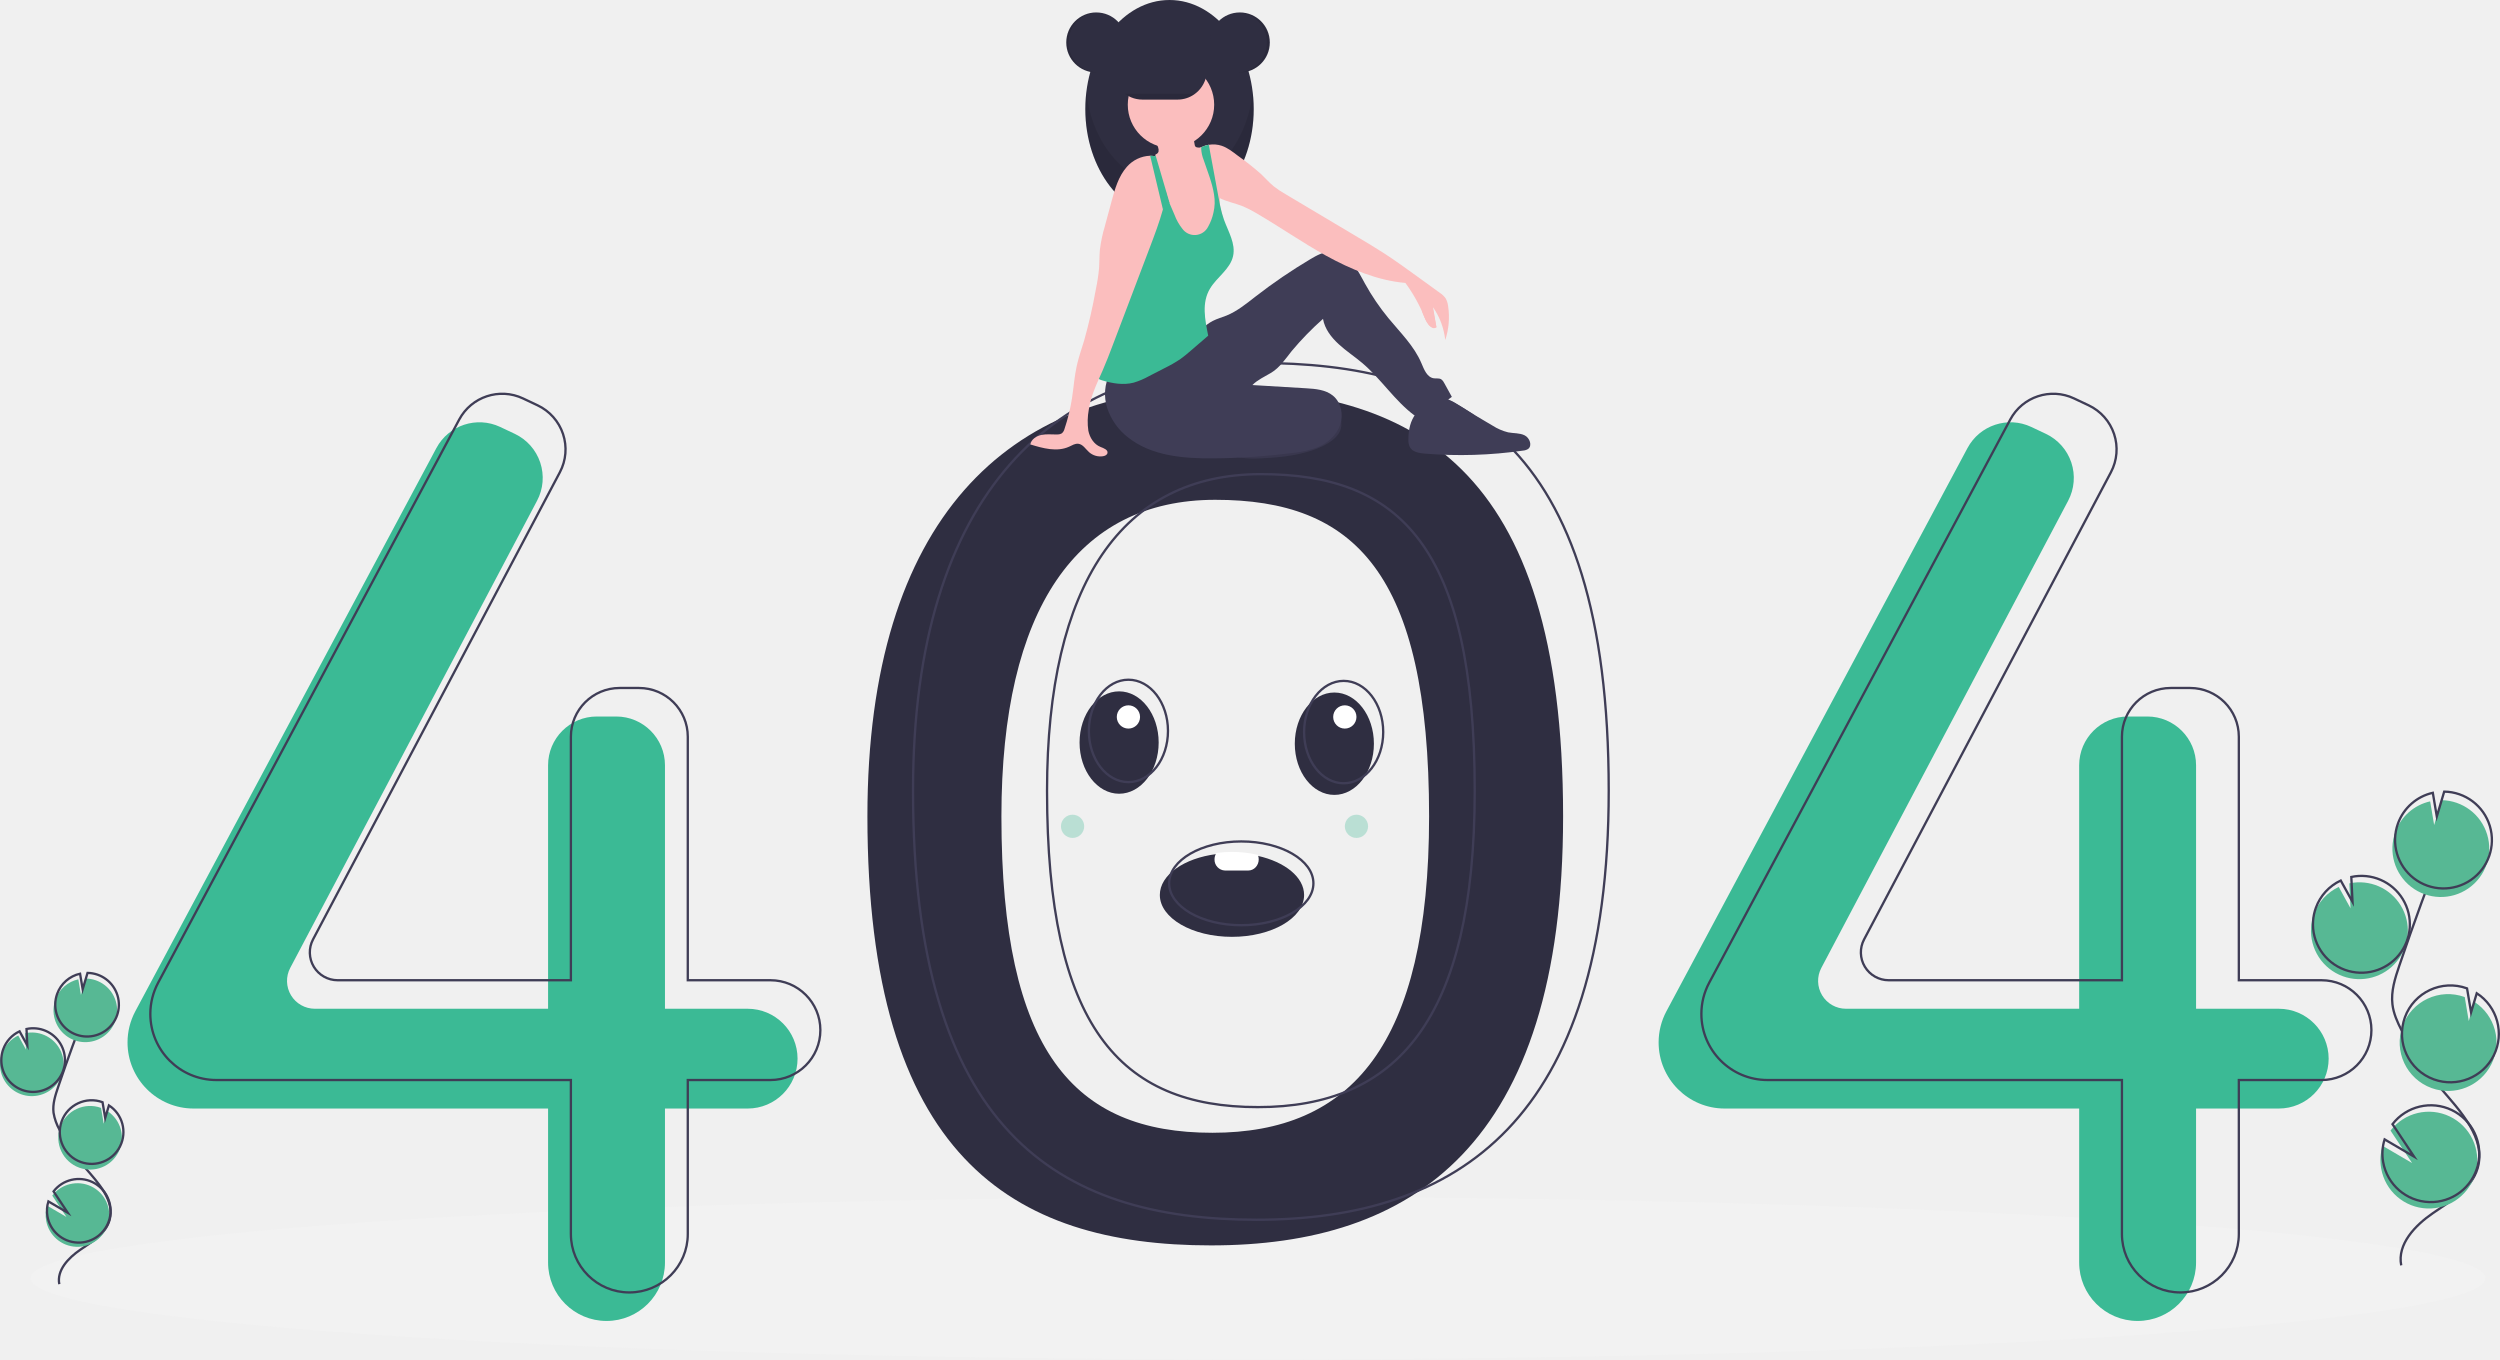
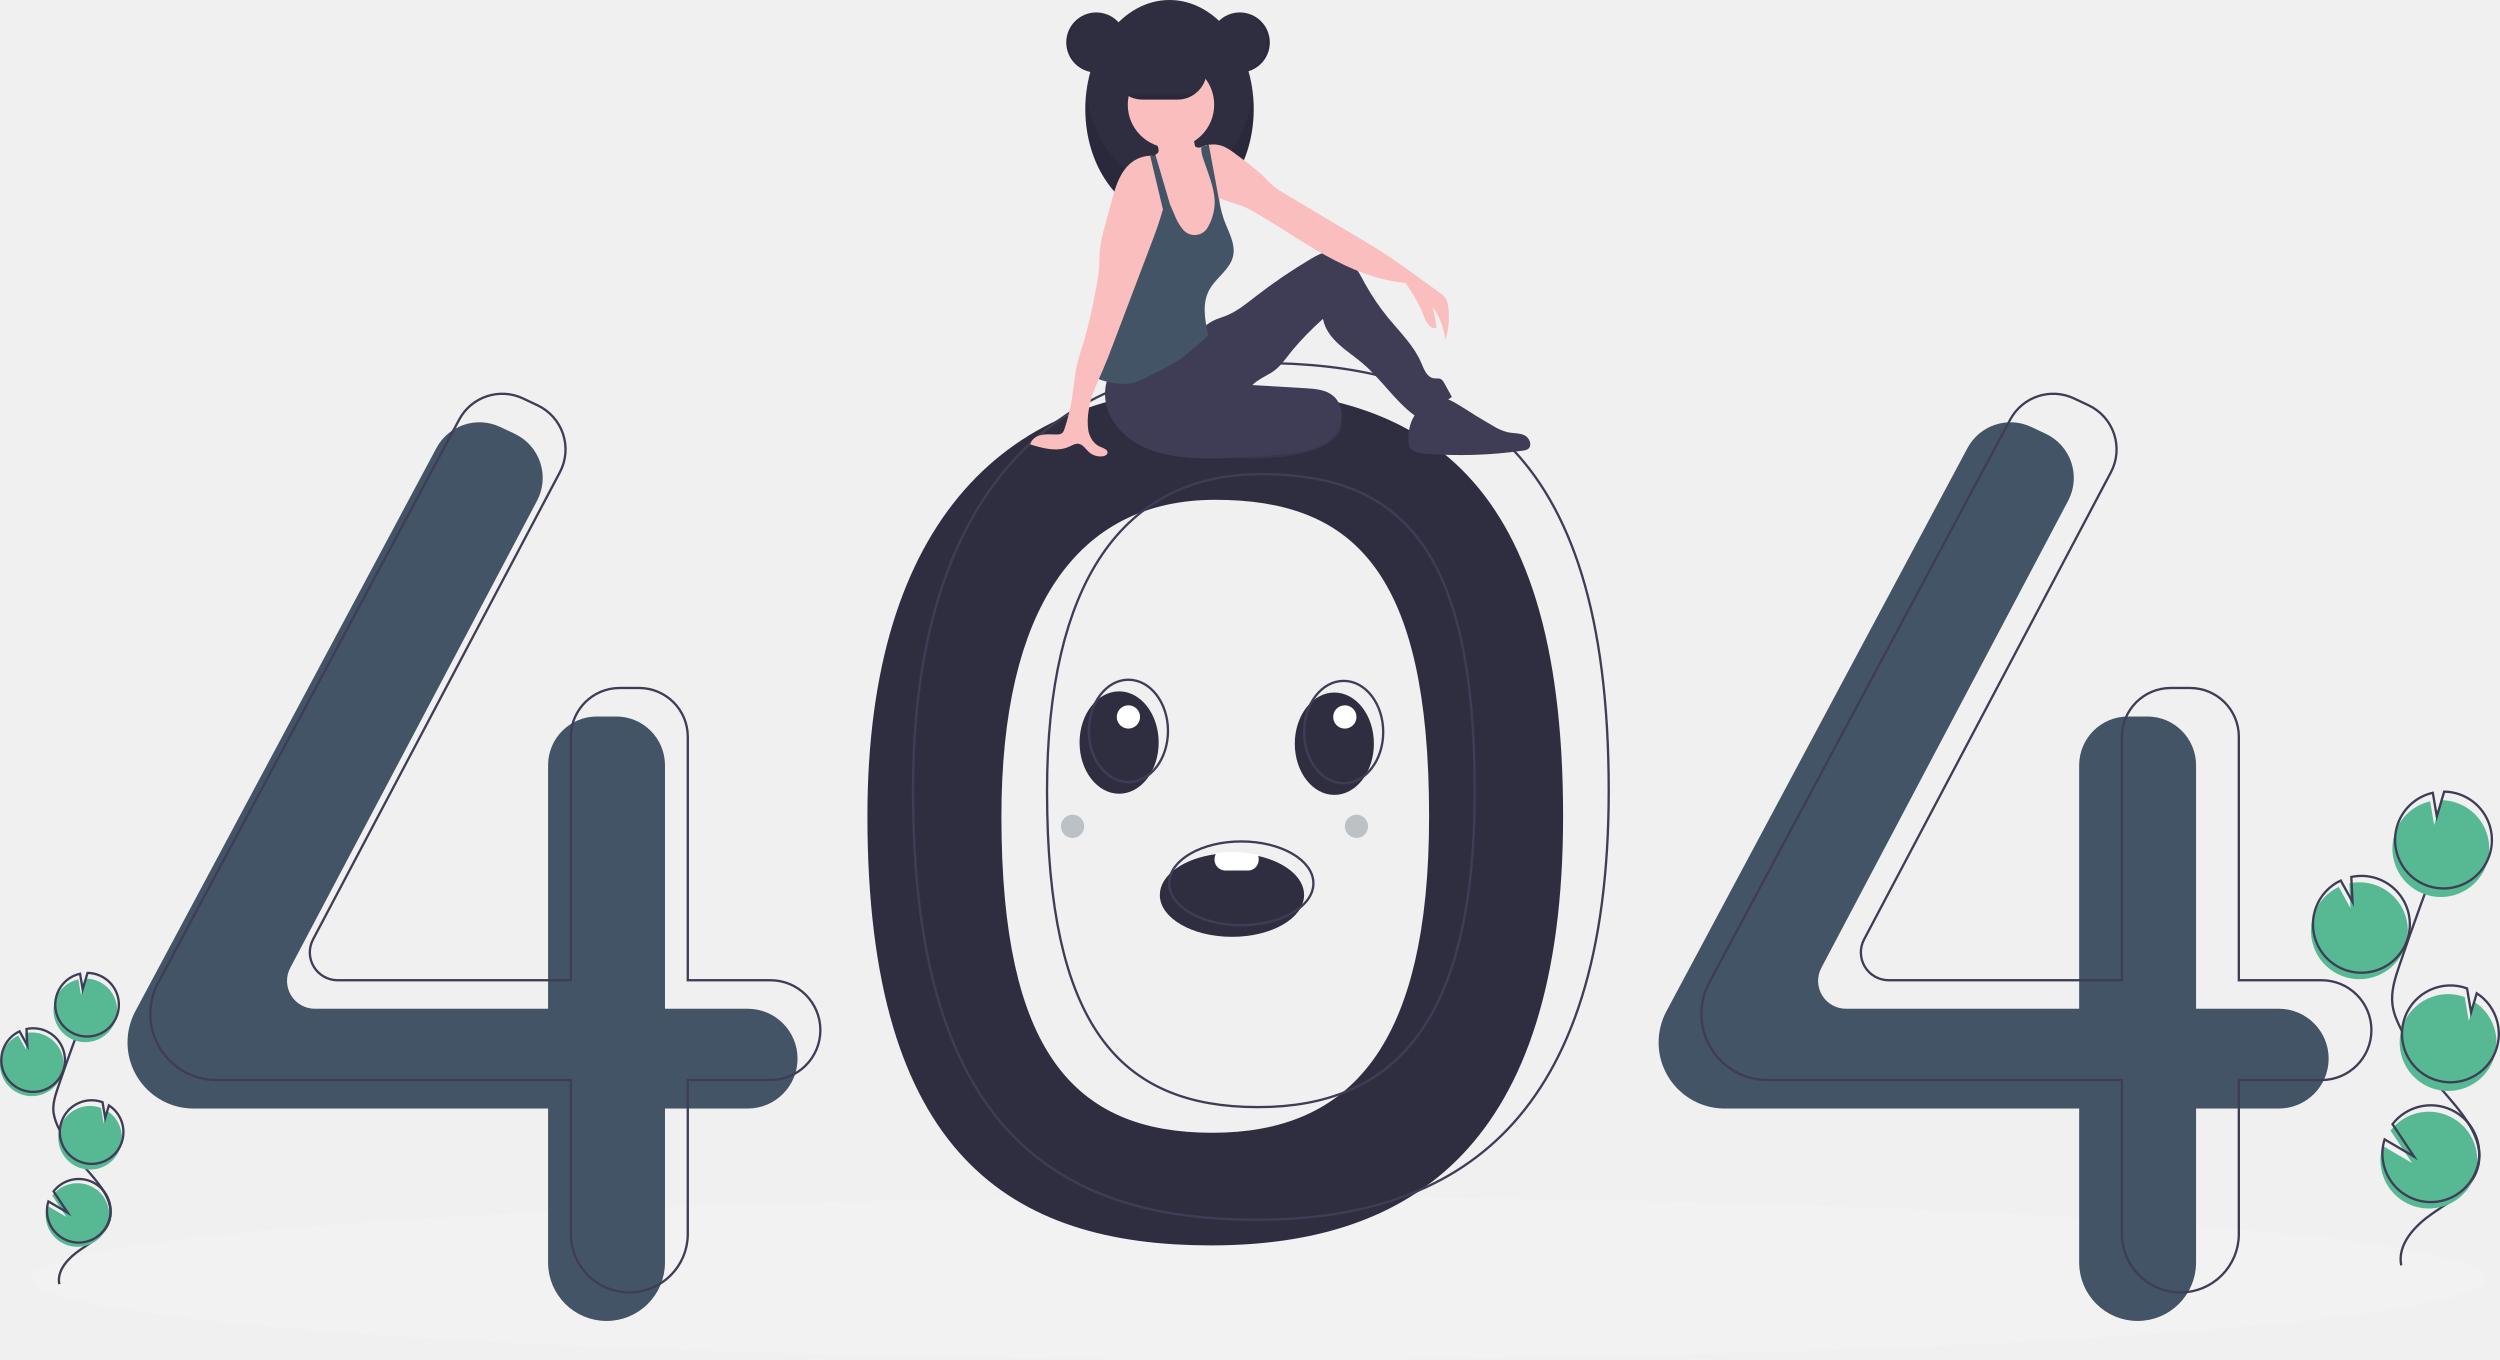
<svg xmlns="http://www.w3.org/2000/svg" id="fd59ce54-f850-4dfc-bc34-dd7d379d600e" data-name="Layer 1" width="1074.392" height="584.231" viewBox="0 0 1074.392 584.231">
  <ellipse cx="540.643" cy="549.309" rx="527.5" ry="34.922" fill="#f2f2f2" />
  <path d="M583.48,324.894c-85.944,0-147.651,55.139-147.651,183.798,0,145.813,61.707,184.411,147.651,184.411s151.327-42.274,151.327-184.411C734.807,356.753,669.424,324.894,583.48,324.894Zm.565,319.808c-59.527,0-90.626-34.923-90.626-135.916,0-89.112,32.372-136.105,91.899-136.105s91.899,30.868,91.899,136.105C677.217,607.234,643.572,644.703,584.045,644.703Z" transform="translate(-63.054 -157.8845)" fill="#2f2e41" />
-   <path d="M384.365,591.401H348.831V486.762A20.956,20.956,0,0,0,327.875,465.806h-8.326a20.956,20.956,0,0,0-20.956,20.956V591.401H198.363a11.963,11.963,0,0,1-10.578-17.552l106.082-200.78A20.956,20.956,0,0,0,284.287,344.33l-6.262-2.957a20.956,20.956,0,0,0-27.429,9.07L121.214,592.475a28.416,28.416,0,0,0-3.356,13.396v0a28.416,28.416,0,0,0,28.416,28.416H298.593v66.167a25.119,25.119,0,0,0,25.119,25.119h0a25.119,25.119,0,0,0,25.119-25.119V634.287h35.534a21.443,21.443,0,0,0,21.443-21.443v0A21.443,21.443,0,0,0,384.365,591.401Z" transform="translate(-63.054 -157.8845)" fill="#3BBA95" />
-   <path d="M1042.362,591.401h-35.534V486.762A20.956,20.956,0,0,0,985.872,465.806h-8.326a20.956,20.956,0,0,0-20.956,20.956V591.401H856.359a11.963,11.963,0,0,1-10.578-17.552L951.864,373.069A20.956,20.956,0,0,0,942.284,344.33l-6.262-2.957a20.956,20.956,0,0,0-27.429,9.07L779.211,592.475a28.416,28.416,0,0,0-3.356,13.396v0a28.416,28.416,0,0,0,28.416,28.416H956.589v66.167a25.119,25.119,0,0,0,25.119,25.119h0a25.119,25.119,0,0,0,25.119-25.119V634.287h35.534a21.443,21.443,0,0,0,21.443-21.443v0A21.443,21.443,0,0,0,1042.362,591.401Z" transform="translate(-63.054 -157.8845)" fill="#3BBA95" />
+   <path d="M384.365,591.401H348.831V486.762A20.956,20.956,0,0,0,327.875,465.806h-8.326a20.956,20.956,0,0,0-20.956,20.956V591.401H198.363a11.963,11.963,0,0,1-10.578-17.552l106.082-200.78A20.956,20.956,0,0,0,284.287,344.33l-6.262-2.957a20.956,20.956,0,0,0-27.429,9.07L121.214,592.475a28.416,28.416,0,0,0-3.356,13.396v0a28.416,28.416,0,0,0,28.416,28.416H298.593v66.167a25.119,25.119,0,0,0,25.119,25.119h0a25.119,25.119,0,0,0,25.119-25.119V634.287h35.534a21.443,21.443,0,0,0,21.443-21.443v0A21.443,21.443,0,0,0,384.365,591.401Z" transform="translate(-63.054 -157.8845)" fill="#425465" />
+   <path d="M1042.362,591.401h-35.534V486.762A20.956,20.956,0,0,0,985.872,465.806h-8.326a20.956,20.956,0,0,0-20.956,20.956V591.401H856.359a11.963,11.963,0,0,1-10.578-17.552L951.864,373.069A20.956,20.956,0,0,0,942.284,344.33l-6.262-2.957a20.956,20.956,0,0,0-27.429,9.07L779.211,592.475a28.416,28.416,0,0,0-3.356,13.396v0a28.416,28.416,0,0,0,28.416,28.416H956.589v66.167a25.119,25.119,0,0,0,25.119,25.119h0a25.119,25.119,0,0,0,25.119-25.119V634.287h35.534a21.443,21.443,0,0,0,21.443-21.443v0A21.443,21.443,0,0,0,1042.362,591.401Z" transform="translate(-63.054 -157.8845)" fill="#425465" />
  <path d="M394.168,579.148H358.634V474.509a20.956,20.956,0,0,0-20.956-20.956h-8.326a20.956,20.956,0,0,0-20.956,20.956V579.148H208.165a11.963,11.963,0,0,1-10.578-17.552L303.67,360.816a20.956,20.956,0,0,0-9.58-28.739l-6.262-2.957a20.956,20.956,0,0,0-27.429,9.07L131.017,580.222a28.416,28.416,0,0,0-3.356,13.396v0a28.416,28.416,0,0,0,28.416,28.416H308.395v66.167a25.119,25.119,0,0,0,25.119,25.119h0a25.119,25.119,0,0,0,25.119-25.119V622.034h35.534a21.443,21.443,0,0,0,21.443-21.443v0A21.443,21.443,0,0,0,394.168,579.148Z" transform="translate(-63.054 -157.8845)" fill="none" stroke="#3f3d56" stroke-miterlimit="10" />
  <path d="M1060.742,579.148h-35.534V474.509a20.956,20.956,0,0,0-20.956-20.956H995.925a20.956,20.956,0,0,0-20.956,20.956V579.148H874.739a11.963,11.963,0,0,1-10.578-17.552L970.244,360.816a20.956,20.956,0,0,0-9.58-28.739l-6.262-2.957a20.956,20.956,0,0,0-27.429,9.07L797.59,580.222a28.416,28.416,0,0,0-3.356,13.396v0a28.416,28.416,0,0,0,28.416,28.416H974.969v66.167a25.119,25.119,0,0,0,25.119,25.119h0a25.119,25.119,0,0,0,25.119-25.119V622.034h35.534a21.443,21.443,0,0,0,21.443-21.443v0A21.443,21.443,0,0,0,1060.742,579.148Z" transform="translate(-63.054 -157.8845)" fill="none" stroke="#3f3d56" stroke-miterlimit="10" />
  <path d="M603.085,313.866c-85.944,0-147.651,55.139-147.651,183.798,0,145.813,61.707,184.411,147.651,184.411s151.327-42.274,151.327-184.411C754.412,345.725,689.029,313.866,603.085,313.866Zm.565,319.808c-59.527,0-90.626-34.923-90.626-135.916,0-89.112,32.372-136.105,91.899-136.105s91.899,30.868,91.899,136.105C696.822,596.206,663.177,633.675,603.65,633.675Z" transform="translate(-63.054 -157.8845)" fill="none" stroke="#3f3d56" stroke-miterlimit="10" />
  <circle cx="471.141" cy="18.25" r="12.901" fill="#2f2e41" />
  <ellipse cx="502.607" cy="46.885" rx="36.186" ry="46.885" fill="#2f2e41" />
  <path d="M565.661,237.494c-18.128,0-33.141-17.271-35.776-39.805a60.976,60.976,0,0,0-.41,7.08c0,25.894,16.201,46.885,36.186,46.885s36.186-20.991,36.186-46.885a60.976,60.976,0,0,0-.41-7.08C598.803,220.224,583.789,237.494,565.661,237.494Z" transform="translate(-63.054 -157.8845)" opacity="0.1" />
  <path d="M639.296,342.073c-.777,3.193-4.128,5.751-7.839,7.538-7.802,3.757-17.425,4.878-26.76,5.254a45.176,45.176,0,0,1-7.144-.132,20.537,20.537,0,0,1-12.251-5.631,1.681,1.681,0,0,1,.044-2.844c4.969-5.459,13.262-8.806,21.616-11.216,6.334-1.827,17.381-6.561,24.29-5.922C637.944,329.739,640.277,338.041,639.296,342.073Z" transform="translate(-63.054 -157.8845)" fill="#3f3d56" />
  <path d="M639.296,342.073c-.777,3.193-4.128,5.751-7.839,7.538-7.802,3.757-17.425,4.878-26.76,5.254a45.176,45.176,0,0,1-7.144-.132,20.537,20.537,0,0,1-12.251-5.631,1.681,1.681,0,0,1,.044-2.844c4.969-5.459,13.262-8.806,21.616-11.216,6.334-1.827,17.381-6.561,24.29-5.922C637.944,329.739,640.277,338.041,639.296,342.073Z" transform="translate(-63.054 -157.8845)" opacity="0.1" />
  <path d="M540.098,318.206a19.77,19.77,0,0,0-1.199,15.075,26.339,26.339,0,0,0,8.829,12.497c10.095,8.092,23.988,9.205,36.925,9.093a284.649,284.649,0,0,0,33.905-2.324,40.538,40.538,0,0,0,11.001-2.554c4.222-1.827,7.933-5.178,9.436-9.526s.436-9.672-3.134-12.574c-3.137-2.55-7.463-2.9-11.498-3.143l-23.088-1.387c2.281-2.308,5.318-3.614,8.096-5.292,3.685-2.226,6.134-5.965,8.813-9.335a129.001,129.001,0,0,1,13.439-13.817c.751,4.31,3.478,7.85,6.687,10.824s6.908,5.368,10.244,8.2c8.079,6.858,13.896,16.167,22.392,22.5a43.829,43.829,0,0,0,16.049-8.012l-3.302-5.981a3.94,3.94,0,0,0-1.245-1.553c-.935-.575-2.14-.279-3.225-.441-2.901-.435-4.168-3.784-5.306-6.487-3.125-7.422-9.108-13.18-14.218-19.404a98.009,98.009,0,0,1-9.996-14.723c-1.717-3.102-3.288-6.331-5.617-9.003s-5.594-4.773-9.139-4.781c-3.132-.007-6.021,1.584-8.714,3.183a230.477,230.477,0,0,0-23.63,16.099c-3.944,3.062-7.863,6.296-12.489,8.174-1.947.79-4,1.331-5.869,2.292-3.273,1.684-5.757,4.534-8.431,7.064C566.277,311.892,553.219,317.738,540.098,318.206Z" transform="translate(-63.054 -157.8845)" fill="#3f3d56" />
  <path d="M588.374,253.983a23.774,23.774,0,0,1-1.734,8.033,10.045,10.045,0,0,1-5.768,5.573,12.375,12.375,0,0,1-5.623.182,10.882,10.882,0,0,1-4.582-1.561c-2.165-1.488-3.244-4.144-3.637-6.743-.393-2.596-.217-5.249-.469-7.863a42.944,42.944,0,0,0-1.202-6.255c-.17-.683-.343-1.362-.513-2.042-.167-.68-.33-1.359-.481-2.039-.138-.639-.267-1.281-.378-1.926-.091-.544-.173-1.092-.233-1.643a18.423,18.423,0,0,0-.809-4.811,14.607,14.607,0,0,0-1.687-2.854c-.286-.409-.563-.818-.818-1.243a5.89,5.89,0,0,1-.972-3.748,3.286,3.286,0,0,1,.148-.601c.025-.076.053-.151.085-.223A1.802,1.802,0,0,0,560.932,223.07a3.433,3.433,0,0,0-.148-1.778,11.318,11.318,0,0,0-.96-2.288c-.264-.478-1.161-1.34-1.167-1.888-.013-1.101,2.14-1.989,3.011-2.423a16.796,16.796,0,0,1,8.597-1.743c1.904.129,3.968.714,5.019,2.31.944,1.438.818,3.301,1.221,4.972a1.471,1.471,0,0,0,.299.664,1.341,1.341,0,0,0,.739.34,4.549,4.549,0,0,0,1.416.057h.003a2.931,2.931,0,0,0,.371-.054,4.957,4.957,0,0,0,2.033-.878q.585-.156,1.18-.255a.251.251,0,0,0,.047-.009c1.576,4.975,1.781,10.308,3.071,15.374.639,2.52,1.554,5.009,1.683,7.602.009.113.013.23.016.346.019.834-.047,1.674-.013,2.505a6.981,6.981,0,0,0,.126,1.114,15.611,15.611,0,0,0,.525,1.743l.009.028c.06.183.116.368.164.554.035.135.066.267.091.403l.003.009A14.938,14.938,0,0,1,588.374,253.983Z" transform="translate(-63.054 -157.8845)" fill="#fbbebe" />
  <circle cx="503.237" cy="44.997" r="18.565" fill="#fbbebe" />
  <path d="M684.157,304.033a30.445,30.445,0,0,0-5.236-14.103q.722,4.295,1.447,8.587a3.214,3.214,0,0,1-3.367-1.035,10.337,10.337,0,0,1-1.765-3.276,67.466,67.466,0,0,0-8.21-14.736c-11.819-.985-23.502-5.884-33.896-11.595-10.396-5.708-20.126-12.552-30.384-18.502a43.573,43.573,0,0,0-5.544-2.832c-3.21-1.287-6.812-1.954-9.855-3.468-.204-.101-.409-.208-.61-.318a12.578,12.578,0,0,1-1.945-1.306,10.344,10.344,0,0,1-.931-.856,20.351,20.351,0,0,1-3.559-5.953c-1.633-3.612-2.215-7.97-3.845-11.583a11.203,11.203,0,0,1,2.502-1.765h.003c.132-.069.264-.135.4-.198a11.94,11.94,0,0,1,2.004-.733q.585-.156,1.18-.255a.251.251,0,0,0,.047-.009,11.566,11.566,0,0,1,5.491.434c2.587.875,4.767,2.621,6.941,4.273a114.02,114.02,0,0,1,10.148,8.049c1.794,1.718,3.43,3.606,5.359,5.167a42.144,42.144,0,0,0,5.057,3.351q15.656,9.327,31.315,18.65c3.534,2.105,7.07,4.21,10.526,6.438,5.249,3.386,10.308,7.055,15.365,10.721q4.47,3.238,8.936,6.479a9.728,9.728,0,0,1,2.533,2.341,8.472,8.472,0,0,1,1.123,3.433A31.387,31.387,0,0,1,684.157,304.033Z" transform="translate(-63.054 -157.8845)" fill="#fbbebe" />
-   <path d="M592.977,267.944c-1.252,5.617-6.929,9.012-9.896,13.946-3.688,6.123-2.184,13.241-.799,20.255q-3.795,3.271-7.593,6.542c-1.397,1.199-2.794,2.404-4.298,3.464a57.351,57.351,0,0,1-6.86,3.94q-3.361,1.728-6.721,3.458a32.128,32.128,0,0,1-6.58,2.788c-4.415,1.133-9.103.34-13.471-.972a6.088,6.088,0,0,1-1.473-.601,2.394,2.394,0,0,1-.699-.632,3.911,3.911,0,0,1-.444-2.539c.444-7.351,2.24-14.547,4.031-21.69a85.26,85.26,0,0,1,3.848-12.577,85.077,85.077,0,0,1,5.415-10.151,68.368,68.368,0,0,1,7.929-11.514,18.479,18.479,0,0,0,3.675-4.739c1.117-2.549.686-5.472.913-8.247a17.148,17.148,0,0,1,1.633-6.007v-.003a17.093,17.093,0,0,1,1.743-2.882q.458,1.067.916,2.13.302.699.598,1.394.387.897.768,1.787,1.1,2.558,2.196,5.113a21.59,21.59,0,0,0,3.335,5.944,6.499,6.499,0,0,0,11.123-.853,21.261,21.261,0,0,0,2.272-6.013,19.215,19.215,0,0,0,.252-7.835c-.758-5.009-2.889-10.126-4.437-14.78a14.945,14.945,0,0,1-1.079-4.871,3.351,3.351,0,0,1,.057-.56c.009-.047.019-.098.028-.145a11.94,11.94,0,0,1,2.004-.733q.585-.156,1.18-.255,2.044,11.064,4.094,22.127c.032.173.066.346.098.522.195,1.057.393,2.115.614,3.169.198.957.412,1.91.651,2.857l.009.028c.082.321.167.639.255.957l.003.009c.242.868.513,1.731.818,2.58C590.938,257.475,594.164,262.629,592.977,267.944Z" transform="translate(-63.054 -157.8845)" fill="#3BBA95" />
+   <path d="M592.977,267.944c-1.252,5.617-6.929,9.012-9.896,13.946-3.688,6.123-2.184,13.241-.799,20.255q-3.795,3.271-7.593,6.542c-1.397,1.199-2.794,2.404-4.298,3.464a57.351,57.351,0,0,1-6.86,3.94q-3.361,1.728-6.721,3.458a32.128,32.128,0,0,1-6.58,2.788c-4.415,1.133-9.103.34-13.471-.972a6.088,6.088,0,0,1-1.473-.601,2.394,2.394,0,0,1-.699-.632,3.911,3.911,0,0,1-.444-2.539c.444-7.351,2.24-14.547,4.031-21.69a85.26,85.26,0,0,1,3.848-12.577,85.077,85.077,0,0,1,5.415-10.151,68.368,68.368,0,0,1,7.929-11.514,18.479,18.479,0,0,0,3.675-4.739c1.117-2.549.686-5.472.913-8.247a17.148,17.148,0,0,1,1.633-6.007v-.003a17.093,17.093,0,0,1,1.743-2.882q.458,1.067.916,2.13.302.699.598,1.394.387.897.768,1.787,1.1,2.558,2.196,5.113a21.59,21.59,0,0,0,3.335,5.944,6.499,6.499,0,0,0,11.123-.853,21.261,21.261,0,0,0,2.272-6.013,19.215,19.215,0,0,0,.252-7.835c-.758-5.009-2.889-10.126-4.437-14.78a14.945,14.945,0,0,1-1.079-4.871,3.351,3.351,0,0,1,.057-.56c.009-.047.019-.098.028-.145a11.94,11.94,0,0,1,2.004-.733q.585-.156,1.18-.255,2.044,11.064,4.094,22.127c.032.173.066.346.098.522.195,1.057.393,2.115.614,3.169.198.957.412,1.91.651,2.857l.009.028c.082.321.167.639.255.957l.003.009c.242.868.513,1.731.818,2.58C590.938,257.475,594.164,262.629,592.977,267.944Z" transform="translate(-63.054 -157.8845)" fill="#425465" />
  <path d="M668.321,346.877a6.583,6.583,0,0,0,.61,3.143c1.162,2.124,3.95,2.606,6.362,2.805a188.377,188.377,0,0,0,42.266-1.288,4.886,4.886,0,0,0,2.151-.668c1.99-1.395.763-4.795-1.41-5.884s-4.751-.826-7.135-1.297a22.479,22.479,0,0,1-6.678-2.896q-7.252-4.167-14.293-8.688c-2.795-1.795-6.093-3.71-9.24-2.646C672.43,332.343,668.265,337.681,668.321,346.877Z" transform="translate(-63.054 -157.8845)" fill="#3f3d56" />
  <path d="M564.437,240.874v.003c-.022.132-.044.261-.072.39-.035.214-.076.431-.116.645-.39,1.998-.868,3.987-1.419,5.963-1.51,5.459-3.534,10.831-5.541,16.123q-8.081,21.287-16.164,42.577c-1.359,3.575-2.716,7.152-4.261,10.654-.516,1.167-1.048,2.344-1.576,3.534-1.894,4.257-3.713,8.653-4.317,13.184a27.45,27.45,0,0,0-.192,9.04c.604,2.97,2.407,5.872,5.23,6.97,1.378.538,3.351,1.259,2.974,2.69-.204.787-1.098,1.171-1.901,1.303a7.312,7.312,0,0,1-5.966-1.718c-1.507-1.337-2.665-3.417-4.67-3.641-1.388-.151-2.665.68-3.936,1.262-5.186,2.369-11.227.711-16.674-.972.428-2.206,2.643-3.66,4.843-4.1,2.199-.444,4.474-.129,6.718-.189a3.51,3.51,0,0,0,2.042-.525,3.705,3.705,0,0,0,1.101-1.882,78.964,78.964,0,0,0,3.213-13.147c.724-4.666,1.026-9.405,2.058-14.015.802-3.597,2.042-7.08,3.106-10.61a224.682,224.682,0,0,0,5.06-22.077,78.02,78.02,0,0,0,1.425-9.368c.179-2.612.094-5.236.346-7.838a60.888,60.888,0,0,1,2.111-9.997q1.444-5.348,2.885-10.689c1.425-5.271,2.955-10.746,6.567-14.843a13.962,13.962,0,0,1,10.028-4.789,9.882,9.882,0,0,1,2.13.23c.116.028.233.057.349.088a8.634,8.634,0,0,1,2.174.9c1.114-.708,1.68-.459,2.42.632a6.973,6.973,0,0,1,.881,3.795A52.424,52.424,0,0,1,564.437,240.874Z" transform="translate(-63.054 -157.8845)" fill="#fbbebe" />
-   <path d="M565.661,245.046l-.047.047-.255.255-2.53,2.527-1.24-5.208-4.251-17.854a9.882,9.882,0,0,1,2.13.23,3.286,3.286,0,0,1,.148-.601l.201.689,1.441,4.902,2.728,9.308.45,1.532v.003Z" transform="translate(-63.054 -157.8845)" fill="#3BBA95" />
+   <path d="M565.661,245.046l-.047.047-.255.255-2.53,2.527-1.24-5.208-4.251-17.854a9.882,9.882,0,0,1,2.13.23,3.286,3.286,0,0,1,.148-.601l.201.689,1.441,4.902,2.728,9.308.45,1.532v.003Z" transform="translate(-63.054 -157.8845)" fill="#425465" />
  <path d="M581.715,188.087a12.582,12.582,0,0,1-3.7,8.896,12.314,12.314,0,0,1-1.36,1.176,12.528,12.528,0,0,1-7.536,2.524H554.023a12.59,12.59,0,0,1,0-25.18h15.096A12.629,12.629,0,0,1,581.715,188.087Z" transform="translate(-63.054 -157.8845)" fill="#2f2e41" />
  <circle cx="532.815" cy="18.25" r="12.901" fill="#2f2e41" />
  <path d="M595.554,163.234c-.158,0-.315.006-.472.012a12.898,12.898,0,0,1,0,25.778c.157.006.314.012.472.012a12.901,12.901,0,1,0,0-25.802Z" transform="translate(-63.054 -157.8845)" opacity="0.1" />
  <path d="M534.195,163.234c.158,0,.315.006.472.012a12.898,12.898,0,0,0,0,25.778c-.157.006-.314.012-.472.012a12.901,12.901,0,0,1,0-25.802Z" transform="translate(-63.054 -157.8845)" opacity="0.1" />
  <path d="M576.655,198.159a12.528,12.528,0,0,1-7.536,2.524H554.023a12.528,12.528,0,0,1-7.536-2.524Z" transform="translate(-63.054 -157.8845)" opacity="0.1" />
  <path d="M674.14,291.64s3.252,9.372,6.229,6.876L677.996,286.267Z" transform="translate(-63.054 -157.8845)" fill="#fbbebe" />
  <path d="M1069.918,577.434a20.813,20.813,0,1,0,2.772-39.915l.521,10.712-5.068-9.18a20.734,20.734,0,0,0-10.684,11.723,20.408,20.408,0,0,0-1.197,5.63A20.809,20.809,0,0,0,1069.918,577.434Z" transform="translate(-63.054 -157.8845)" fill="#57b894" />
  <path d="M1094.995,701.678c-1.789-9.11,5.963-17.187,13.621-22.437s16.605-10.408,19.218-19.317c3.755-12.804-7.43-24.53-16.136-34.642a125.3,125.3,0,0,1-16.524-24.557c-1.811-3.533-3.476-7.225-3.952-11.166-.686-5.675,1.137-11.323,2.974-16.737q9.179-27.052,19.628-53.65" transform="translate(-63.054 -157.8845)" fill="none" stroke="#3f3d56" stroke-miterlimit="10" />
  <path d="M1070.775,574.676a20.813,20.813,0,1,0,2.772-39.915l.521,10.712-5.068-9.18a20.734,20.734,0,0,0-10.684,11.723,20.408,20.408,0,0,0-1.197,5.63A20.809,20.809,0,0,0,1070.775,574.676Z" transform="translate(-63.054 -157.8845)" fill="none" stroke="#3f3d56" stroke-miterlimit="10" />
  <path d="M1092.451,515.473a20.788,20.788,0,0,1,14.98-13.198l1.714,10.184,3.177-10.696a20.81,20.81,0,1,1-19.871,13.71Z" transform="translate(-63.054 -157.8845)" fill="#57b894" />
  <path d="M1093.594,511.795a20.788,20.788,0,0,1,14.98-13.198l1.714,10.184,3.177-10.696a20.81,20.81,0,1,1-19.871,13.71Z" transform="translate(-63.054 -157.8845)" fill="none" stroke="#3f3d56" stroke-miterlimit="10" />
  <path d="M1108.045,625.489a20.81,20.81,0,0,0,18.419-37.023l-2.441,8.219-1.731-10.304a.362.362,0,0,0-.053-.02,20.811,20.811,0,1,0-14.194,39.127Z" transform="translate(-63.054 -157.8845)" fill="#57b894" />
  <path d="M1109.035,621.764a20.81,20.81,0,0,0,18.419-37.023l-2.441,8.219-1.731-10.304a.362.362,0,0,0-.053-.02,20.811,20.811,0,1,0-14.194,39.127Z" transform="translate(-63.054 -157.8845)" fill="none" stroke="#3f3d56" stroke-miterlimit="10" />
  <path d="M1086.378,660.051a20.801,20.801,0,1,0,4.011-16.297l9.273,13.957-12.67-7.408A20.616,20.616,0,0,0,1086.378,660.051Z" transform="translate(-63.054 -157.8845)" fill="#57b894" />
  <path d="M1087.235,657.294a20.801,20.801,0,1,0,4.011-16.297l9.273,13.957-12.67-7.408A20.616,20.616,0,0,0,1087.235,657.294Z" transform="translate(-63.054 -157.8845)" fill="none" stroke="#3f3d56" stroke-miterlimit="10" />
  <path d="M72.061,628.133a13.674,13.674,0,1,0,1.821-26.225l.342,7.038-3.33-6.032a13.623,13.623,0,0,0-7.019,7.702,13.409,13.409,0,0,0-.787,3.699A13.672,13.672,0,0,0,72.061,628.133Z" transform="translate(-63.054 -157.8845)" fill="#57b894" />
  <path d="M88.538,709.763c-1.175-5.986,3.918-11.292,8.949-14.741s10.91-6.838,12.626-12.692c2.467-8.412-4.882-16.117-10.601-22.76A82.324,82.324,0,0,1,88.656,643.436a22.21,22.21,0,0,1-2.597-7.336c-.451-3.729.747-7.439,1.954-10.996q6.031-17.773,12.896-35.249" transform="translate(-63.054 -157.8845)" fill="none" stroke="#3f3d56" stroke-miterlimit="10" />
  <path d="M72.625,626.321a13.674,13.674,0,1,0,1.821-26.225l.342,7.038L71.458,601.103a13.623,13.623,0,0,0-7.019,7.702,13.409,13.409,0,0,0-.787,3.699A13.672,13.672,0,0,0,72.625,626.321Z" transform="translate(-63.054 -157.8845)" fill="none" stroke="#3f3d56" stroke-miterlimit="10" />
  <path d="M86.866,587.423a13.658,13.658,0,0,1,9.842-8.671l1.126,6.691,2.087-7.027a13.673,13.673,0,1,1-13.055,9.007Z" transform="translate(-63.054 -157.8845)" fill="#57b894" />
  <path d="M87.617,585.007a13.658,13.658,0,0,1,9.842-8.671l1.126,6.691L100.673,576a13.673,13.673,0,1,1-13.055,9.007Z" transform="translate(-63.054 -157.8845)" fill="none" stroke="#3f3d56" stroke-miterlimit="10" />
  <path d="M97.112,659.706a13.673,13.673,0,0,0,12.102-24.325l-1.604,5.4-1.137-6.77a.238.238,0,0,0-.035-.013,13.673,13.673,0,1,0-9.326,25.707Z" transform="translate(-63.054 -157.8845)" fill="#57b894" />
  <path d="M97.762,657.259a13.673,13.673,0,0,0,12.102-24.325l-1.604,5.4-1.137-6.77a.238.238,0,0,0-.035-.013,13.673,13.673,0,1,0-9.326,25.707Z" transform="translate(-63.054 -157.8845)" fill="none" stroke="#3f3d56" stroke-miterlimit="10" />
  <path d="M82.876,682.414a13.667,13.667,0,1,0,2.635-10.708l6.092,9.17-8.324-4.867A13.545,13.545,0,0,0,82.876,682.414Z" transform="translate(-63.054 -157.8845)" fill="#57b894" />
  <path d="M83.439,680.602a13.667,13.667,0,1,0,2.635-10.708l6.092,9.17-8.324-4.867A13.545,13.545,0,0,0,83.439,680.602Z" transform="translate(-63.054 -157.8845)" fill="none" stroke="#3f3d56" stroke-miterlimit="10" />
  <ellipse cx="480.946" cy="319.115" rx="17" ry="22" fill="#2f2e41" />
  <ellipse cx="573.446" cy="319.615" rx="17" ry="22" fill="#2f2e41" />
  <path d="M623.5,542.5c0,9.94-13.88,18-31,18s-31-8.06-31-18c0-8.61,10.41-15.81,24.32-17.57a50.104,50.104,0,0,1,6.68-.43,50.699,50.699,0,0,1,11.13,1.2C615.25,528.29,623.5,534.84,623.5,542.5Z" transform="translate(-63.054 -157.8845)" fill="#2f2e41" />
  <ellipse cx="484.946" cy="314.115" rx="17" ry="22" fill="none" stroke="#3f3d56" stroke-miterlimit="10" />
  <ellipse cx="577.446" cy="314.615" rx="17" ry="22" fill="none" stroke="#3f3d56" stroke-miterlimit="10" />
  <ellipse cx="533.446" cy="379.615" rx="31" ry="18" fill="none" stroke="#3f3d56" stroke-miterlimit="10" />
  <path d="M604,527.2a4.937,4.937,0,0,1-1.32,3.392A4.339,4.339,0,0,1,599.5,532h-10a4.664,4.664,0,0,1-4.5-4.8,4.905,4.905,0,0,1,.82-2.741A47.02,47.02,0,0,1,592.5,524a47.665,47.665,0,0,1,11.13,1.28A5.067,5.067,0,0,1,604,527.2Z" transform="translate(-63.054 -157.8845)" fill="#fff" />
  <circle cx="484.946" cy="308.115" r="5" fill="#fff" />
  <circle cx="577.946" cy="308.115" r="5" fill="#fff" />
-   <circle cx="582.946" cy="355.115" r="5" fill="#3BBA95" opacity="0.3" />
-   <circle cx="460.946" cy="355.115" r="5" fill="#3BBA95" opacity="0.3" />
+   <circle cx="582.946" cy="355.115" r="5" fill="#425465" opacity="0.3" />
+   <circle cx="460.946" cy="355.115" r="5" fill="#425465" opacity="0.3" />
</svg>
